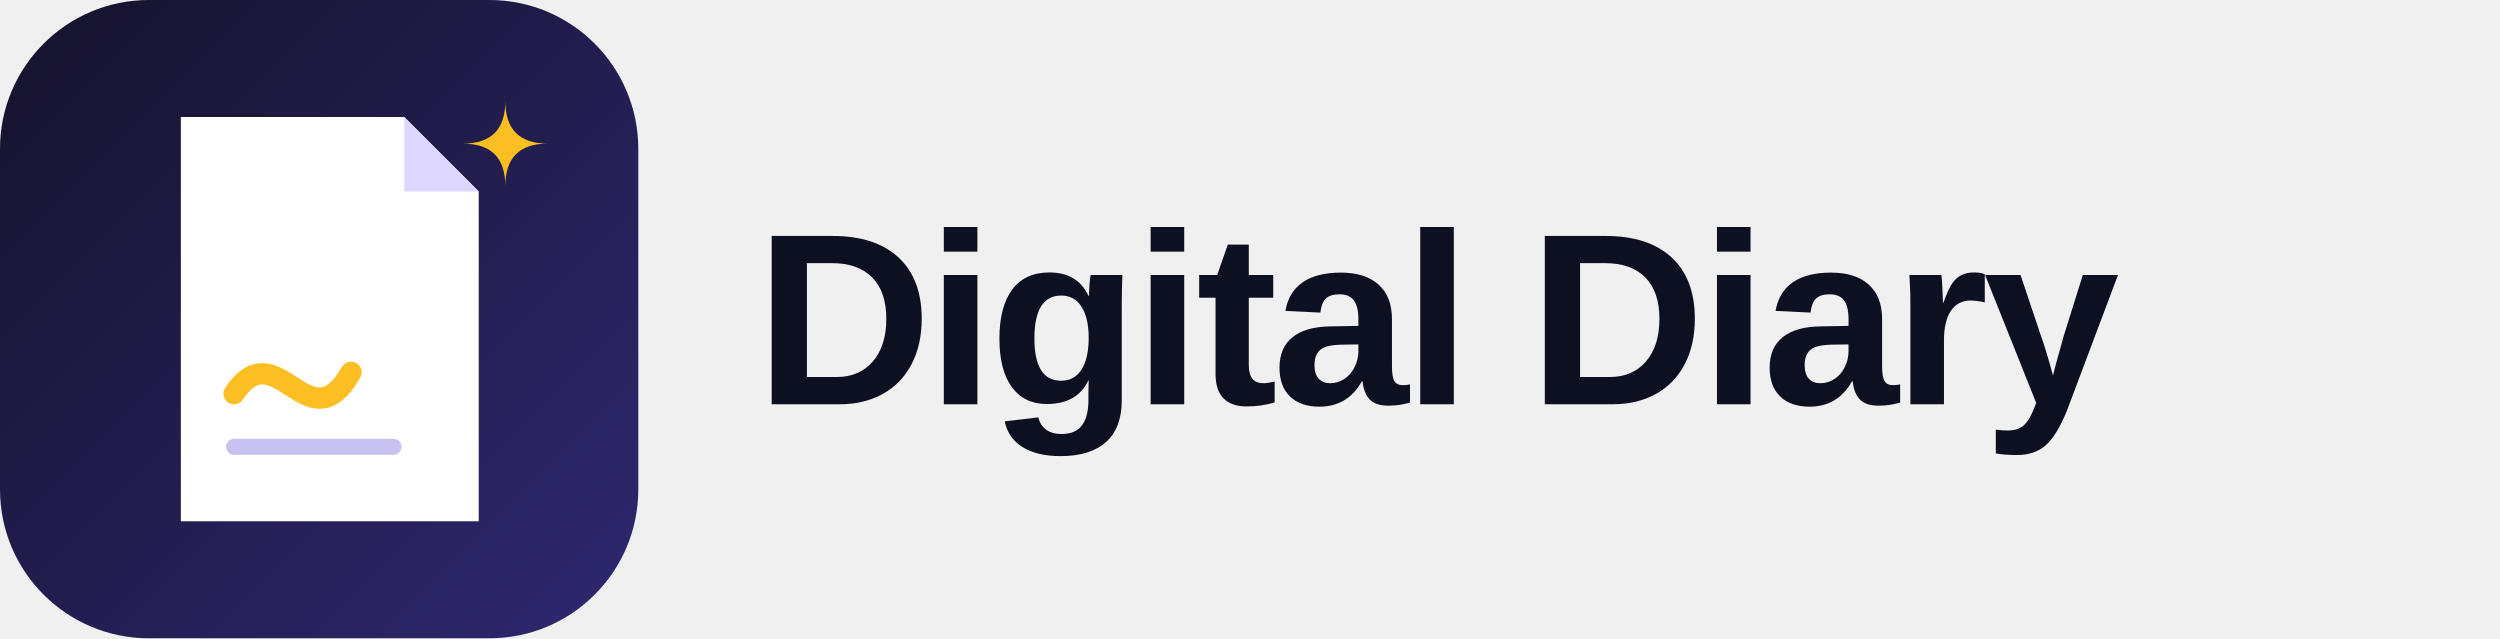
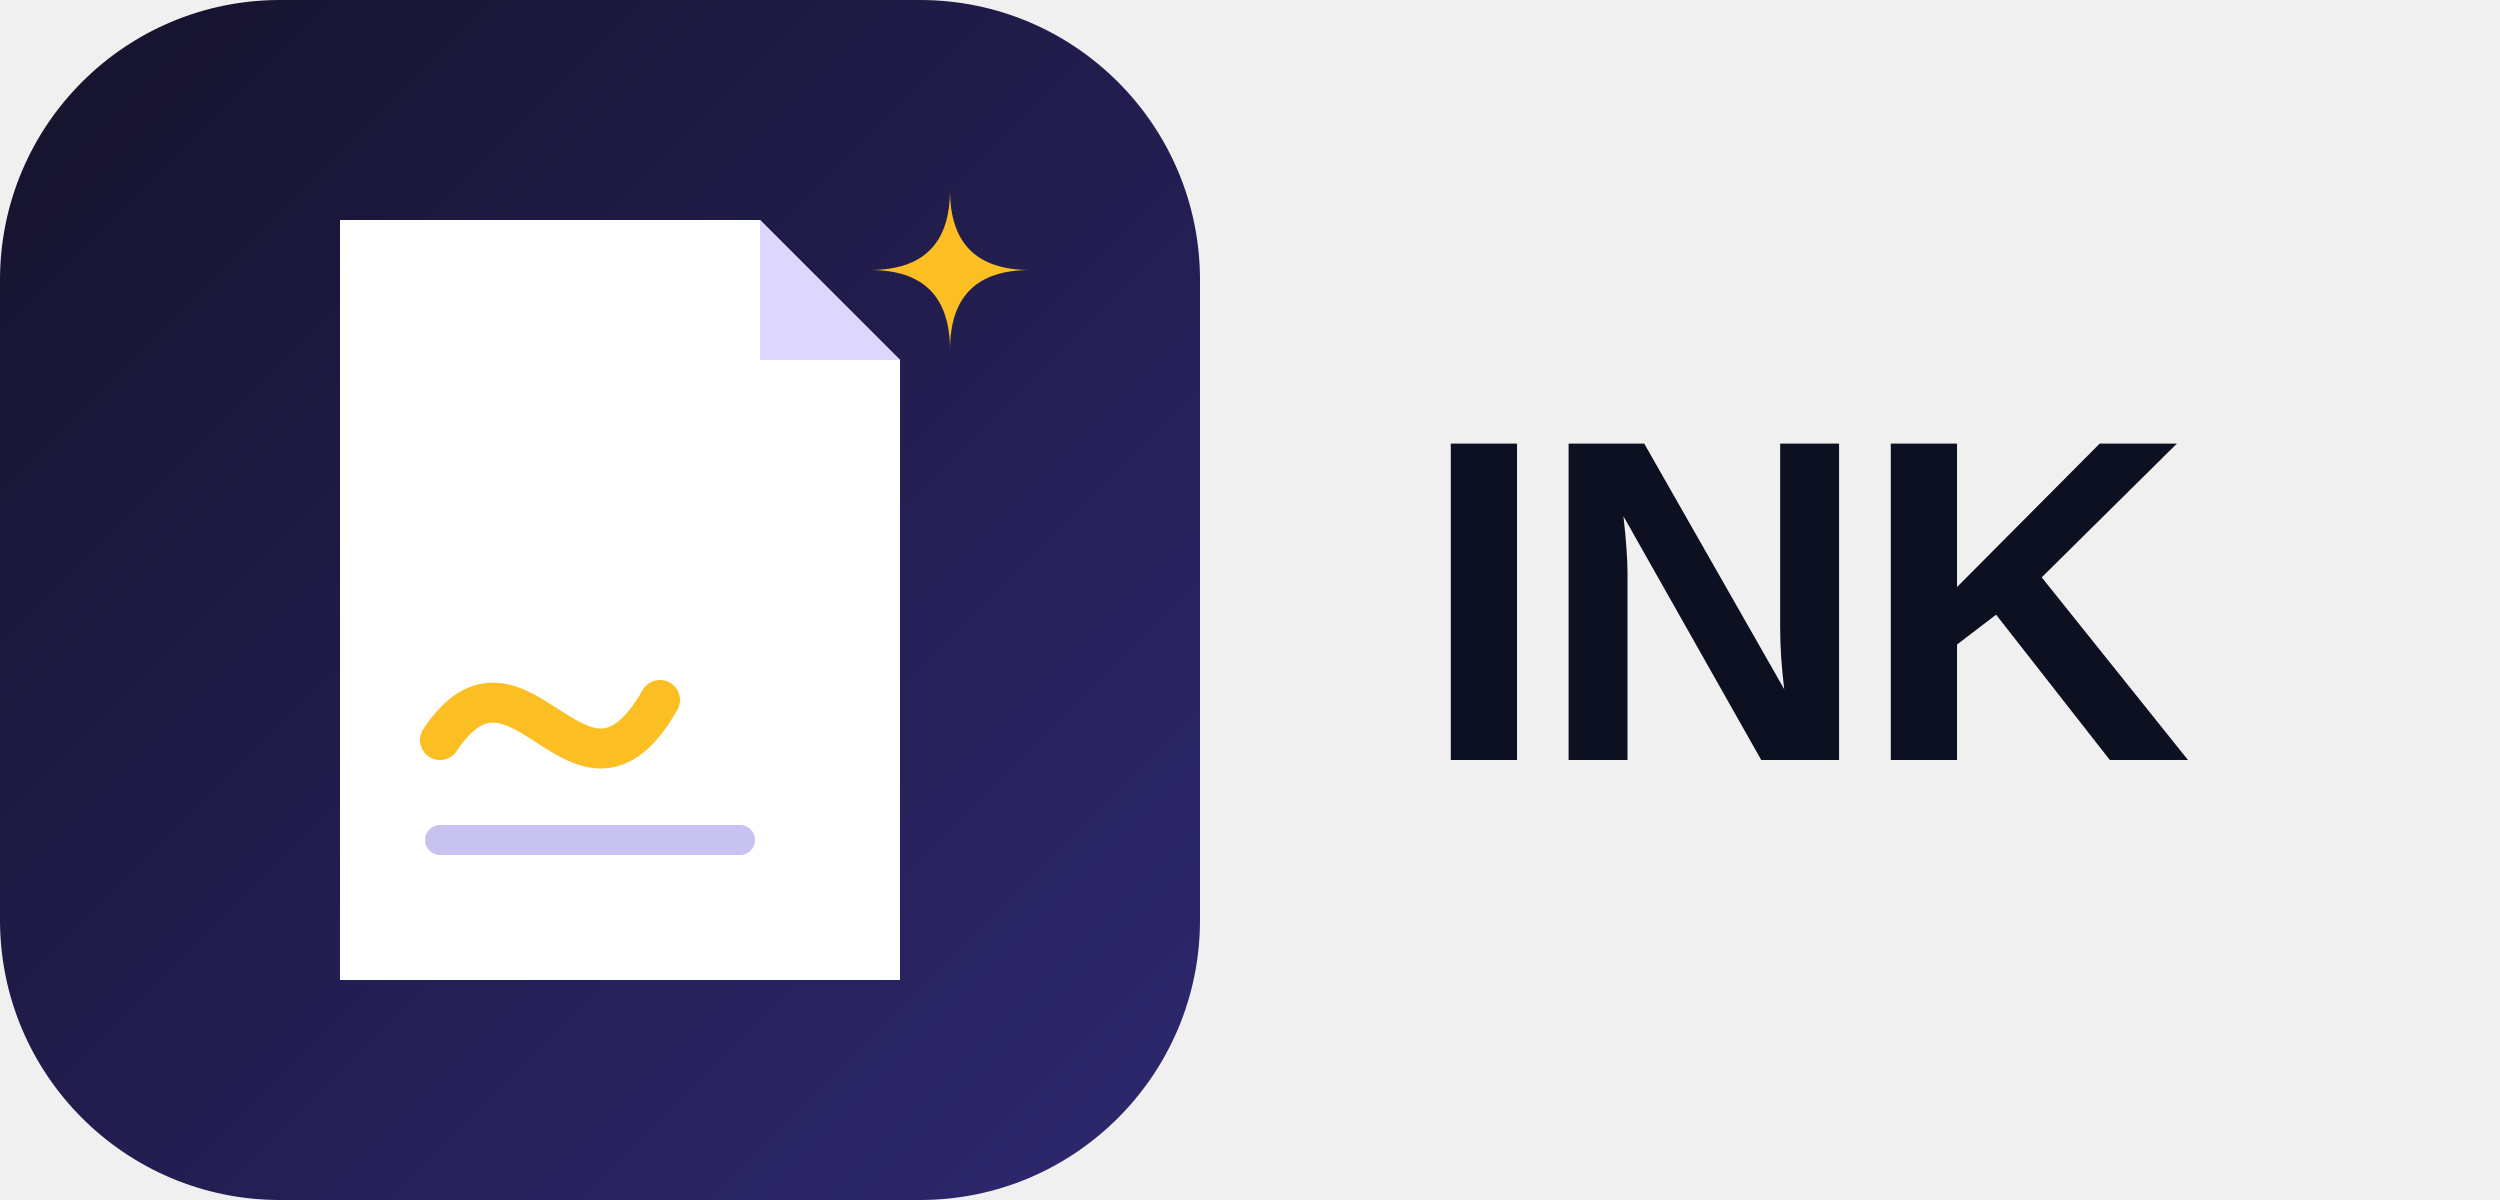
- <svg xmlns="http://www.w3.org/2000/svg" viewBox="0 0 470 120" role="img" aria-label="Digital Diary">
+ <svg xmlns="http://www.w3.org/2000/svg" viewBox="0 0 250 120" role="img" aria-label="INK">
  <g>
    <defs>
      <linearGradient id="dd-tile-light" x1="0" y1="0" x2="120" y2="120" gradientUnits="userSpaceOnUse">
        <stop offset="0" stop-color="#15122b" />
        <stop offset="1" stop-color="#2e2870" />
      </linearGradient>
    </defs>
    <rect width="120" height="120" rx="28" fill="url(#dd-tile-light)" />
    <path d="M34 22H76L90 36V98H34Z" fill="#ffffff" />
    <path d="M76 22V36H90Z" fill="#ddd6fe" />
    <path d="M44 74C52 62 58 84 66 70" fill="none" stroke="#fbbf24" stroke-width="4" stroke-linecap="round" />
    <line x1="44" y1="84" x2="74" y2="84" stroke="#c7c2f0" stroke-width="3" stroke-linecap="round" />
    <path d="M95,19 Q95,27 103,27 Q95,27 95,35 Q95,27 87,27 Q95,27 95,19Z" fill="#fbbf24" />
  </g>
-   <text x="142" y="76" font-family="Space Grotesk, Arial, sans-serif" font-weight="700" font-size="46" letter-spacing="-1" fill="#0d1020">Digital Diary</text>
+   <text x="142" y="76" font-family="Space Grotesk, Arial, sans-serif" font-weight="700" font-size="46" letter-spacing="-1" fill="#0d1020">INK</text>
</svg>
